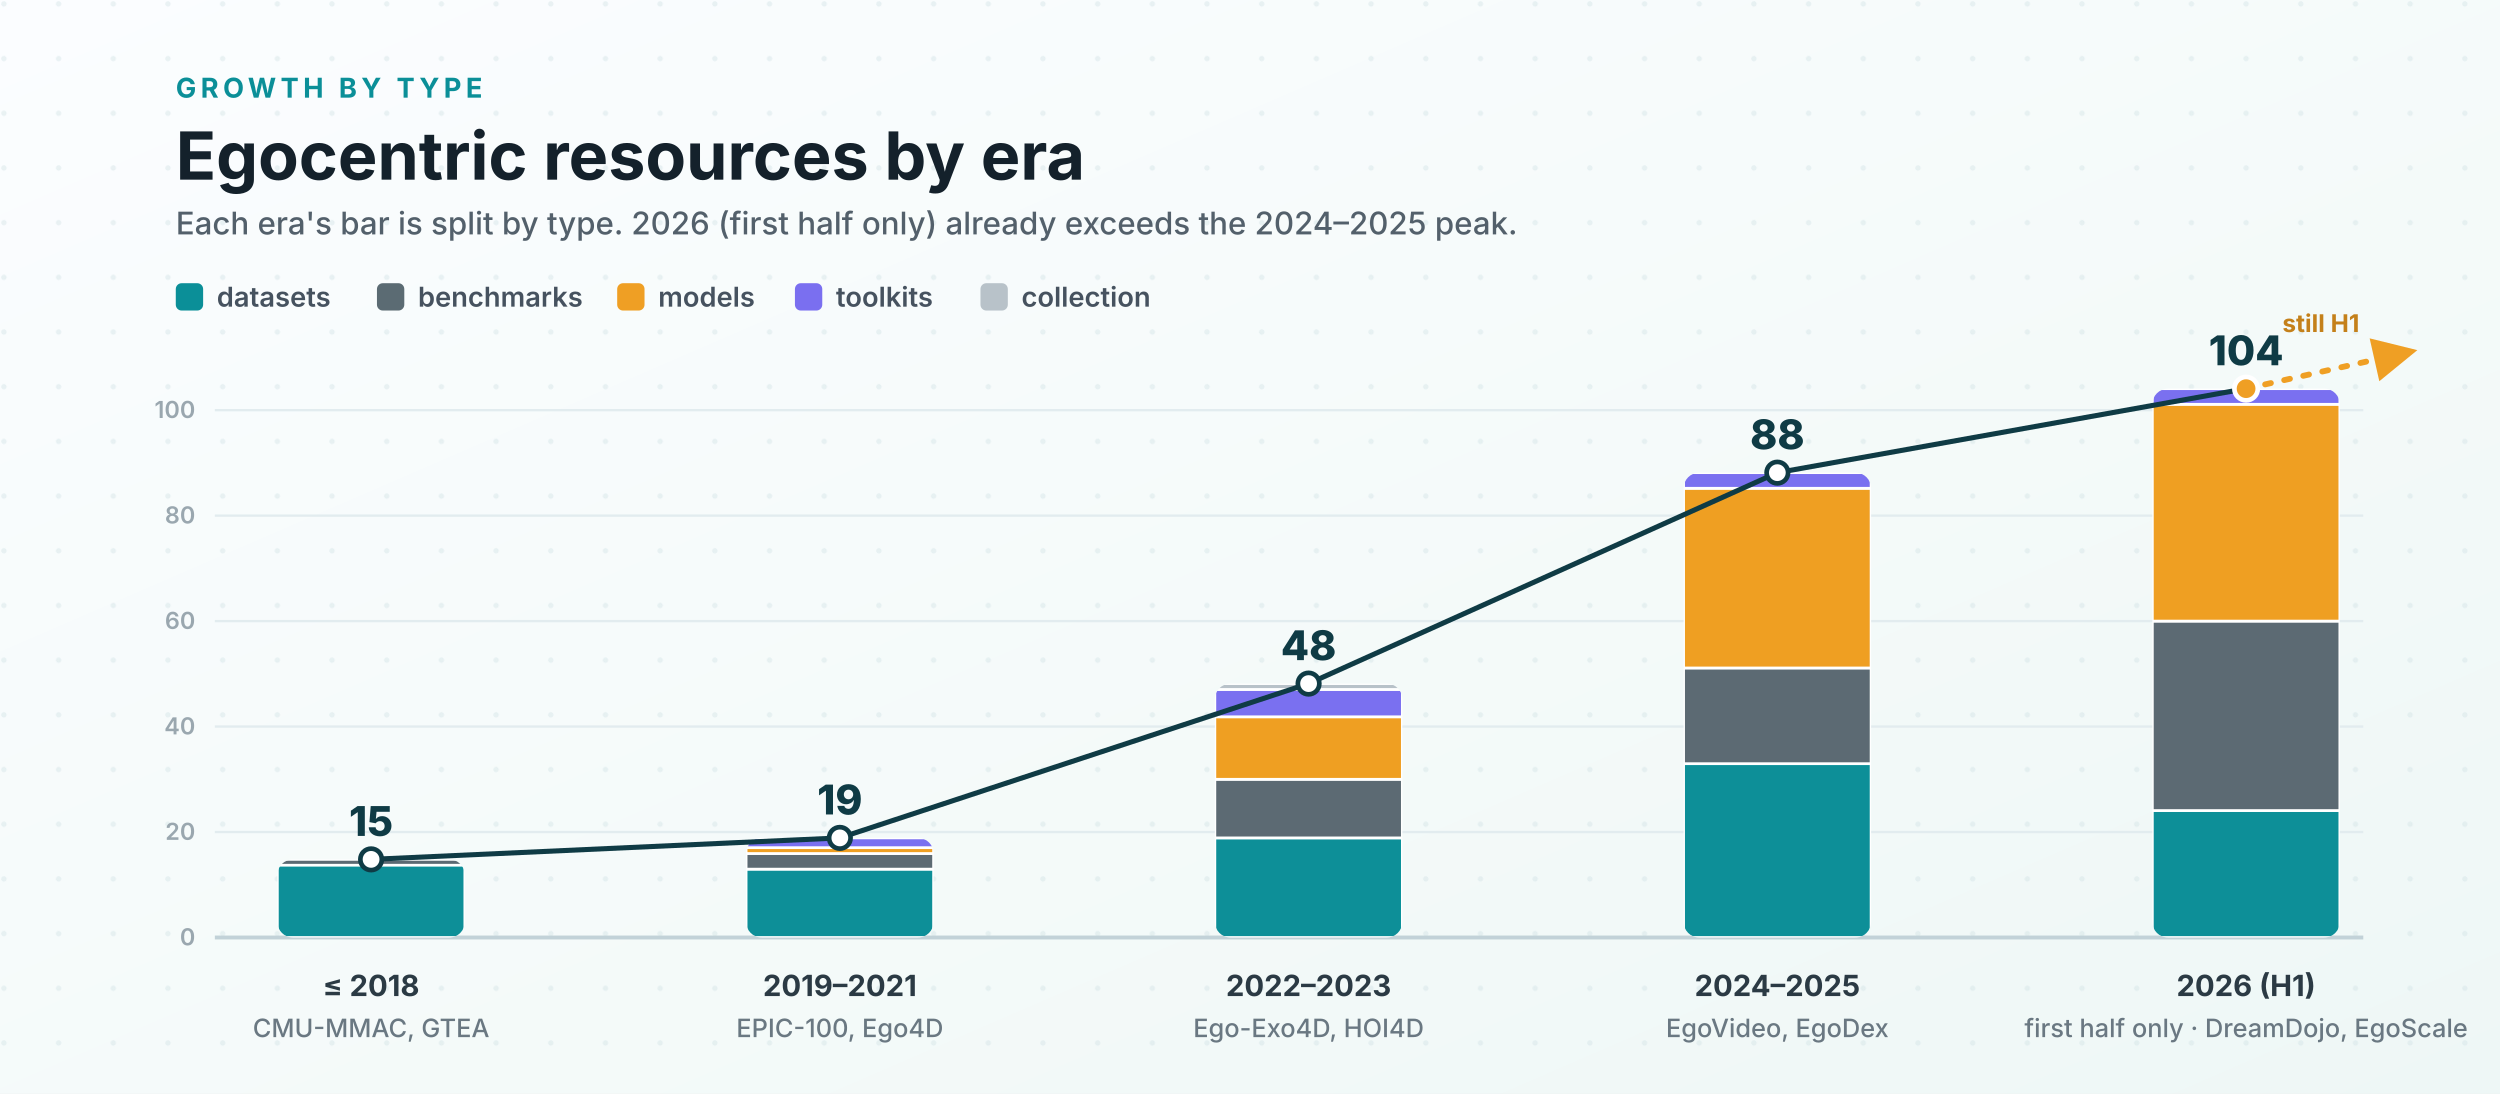
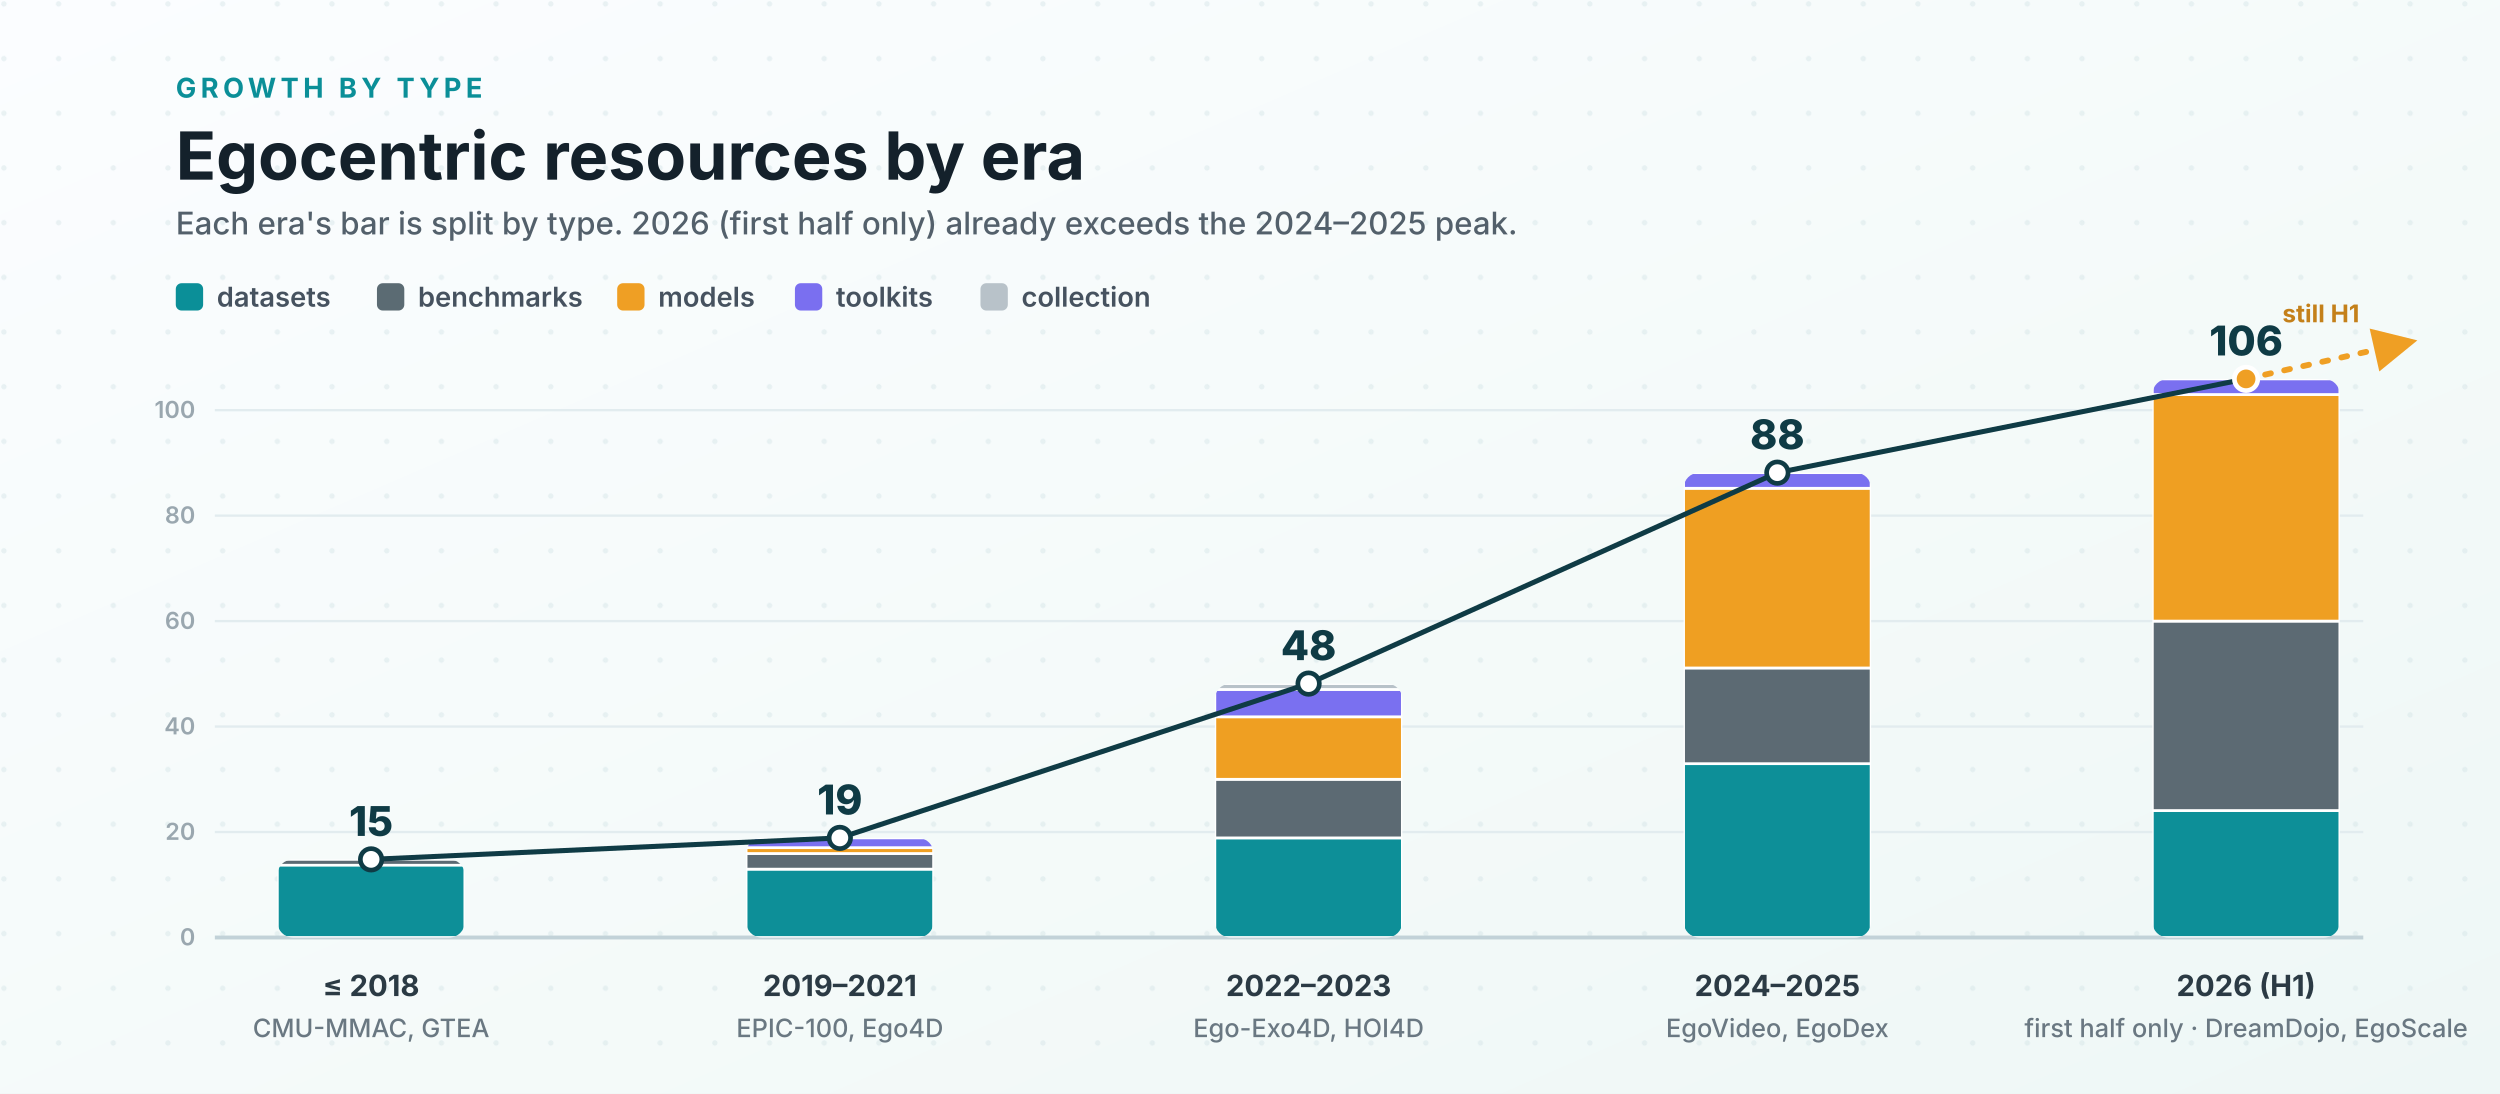
<svg xmlns="http://www.w3.org/2000/svg" viewBox="0 0 1280 560" role="img" aria-labelledby="title desc">
  <defs>
    <linearGradient id="bg" x1="0" x2="1" y1="0" y2="1">
      <stop offset="0" stop-color="#fbfdff" />
      <stop offset="0.6" stop-color="#f4faf9" />
      <stop offset="1" stop-color="#eef7f6" />
    </linearGradient>
    <pattern id="dots" width="28" height="28" patternUnits="userSpaceOnUse">
      <circle cx="2" cy="2" r="1.4" fill="#cfe0e4" opacity="0.4" />
    </pattern>
    <filter id="shadow" x="-14%" y="-14%" width="128%" height="140%">
      <feDropShadow dx="0" dy="6" stdDeviation="7" flood-color="#0f2a33" flood-opacity="0.12" />
    </filter>
    <marker id="up" viewBox="0 0 10 10" refX="6.5" refY="5" markerWidth="7.5" markerHeight="7.5" orient="auto-start-reverse">
      <path d="M0 0 L10 5 L0 10 z" fill="#ef9f24" />
    </marker>
    <clipPath id="c1">
      <rect x="142" y="440" width="96" height="40" rx="8" />
    </clipPath>
    <clipPath id="c2">
      <rect x="382" y="429" width="96" height="51" rx="8" />
    </clipPath>
    <clipPath id="c3">
      <rect x="622" y="350" width="96" height="130" rx="8" />
    </clipPath>
    <clipPath id="c4">
      <rect x="862" y="242" width="96" height="238" rx="8" />
    </clipPath>
    <clipPath id="c5">
-       <rect x="1102" y="199" width="96" height="281" rx="8" />
+       <rect x="1102" y="194" width="96" height="286" rx="8" />
    </clipPath>
    <style>
      .ink { fill: #14212b; }
      .kicker { font: 700 14px system-ui, -apple-system, "Segoe UI", sans-serif; fill: #0b8f98; letter-spacing: .16em; }
      .title { font: 700 34px system-ui, -apple-system, "Segoe UI", sans-serif; }
      .subtitle { font: 500 16px system-ui, -apple-system, "Segoe UI", sans-serif; fill: #53606b; }
      .count { font: 800 21px system-ui, -apple-system, "Segoe UI", sans-serif; fill: #0f3b45; }
      .era { font: 700 15px system-ui, -apple-system, "Segoe UI", sans-serif; fill: #2b3a44; }
      .anchor { font: 500 13px system-ui, -apple-system, "Segoe UI", sans-serif; fill: #6a7882; }
      .grid { stroke: #e2ecef; stroke-width: 1.2; }
      .gridlabel { font: 600 12px system-ui, -apple-system, "Segoe UI", sans-serif; fill: #9aa7af; }
      .axis { stroke: #c2d2d8; stroke-width: 2; }
      .trend { stroke: #0f3b45; stroke-width: 2.6; fill: none; stroke-linejoin: round; stroke-linecap: round; }
      .proj { stroke: #ef9f24; stroke-width: 3; fill: none; stroke-dasharray: 3 7; stroke-linecap: round; }
      .note { font: 700 12.5px system-ui, -apple-system, "Segoe UI", sans-serif; fill: #c4801a; }
      .seg { stroke: #ffffff; stroke-width: 1.4; }
      .lg { font: 600 14px system-ui, -apple-system, "Segoe UI", sans-serif; fill: #46525f; }
    </style>
  </defs>
  <rect width="1280" height="560" fill="url(#bg)" />
  <rect width="1280" height="560" fill="url(#dots)" />
  <text class="kicker" x="90" y="50">GROWTH BY TYPE</text>
  <text class="title ink" x="90" y="92">Egocentric resources by era</text>
  <text class="subtitle" x="90" y="120">Each era's bar is split by type. 2026 (first half only) already exceeds the 2024–2025 peak.</text>
  <g>
    <rect x="90" y="145" width="14" height="14" rx="3" fill="#0b8f98" />
    <text class="lg" x="111" y="157">datasets</text>
    <rect x="193" y="145" width="14" height="14" rx="3" fill="#5b6b73" />
    <text class="lg" x="214" y="157">benchmarks</text>
    <rect x="316" y="145" width="14" height="14" rx="3" fill="#ef9f24" />
    <text class="lg" x="337" y="157">models</text>
    <rect x="407" y="145" width="14" height="14" rx="3" fill="#7a6ff0" />
    <text class="lg" x="428" y="157">toolkits</text>
    <rect x="502" y="145" width="14" height="14" rx="3" fill="#b8c2c9" />
    <text class="lg" x="523" y="157">collection</text>
  </g>
  <line class="grid" x1="110" y1="426" x2="1210" y2="426" />
  <line class="grid" x1="110" y1="372" x2="1210" y2="372" />
  <line class="grid" x1="110" y1="318" x2="1210" y2="318" />
  <line class="grid" x1="110" y1="264" x2="1210" y2="264" />
  <line class="grid" x1="110" y1="210" x2="1210" y2="210" />
  <text class="gridlabel" x="100" y="484" text-anchor="end">0</text>
  <text class="gridlabel" x="100" y="430" text-anchor="end">20</text>
  <text class="gridlabel" x="100" y="376" text-anchor="end">40</text>
  <text class="gridlabel" x="100" y="322" text-anchor="end">60</text>
  <text class="gridlabel" x="100" y="268" text-anchor="end">80</text>
  <text class="gridlabel" x="100" y="214" text-anchor="end">100</text>
  <line class="axis" x1="110" y1="480" x2="1210" y2="480" />
  <g clip-path="url(#c1)" filter="url(#shadow)">
    <rect class="seg" x="142" y="442" width="96" height="38" fill="#0b8f98" />
    <rect class="seg" x="142" y="440" width="96" height="3" fill="#5b6b73" />
  </g>
  <g clip-path="url(#c2)" filter="url(#shadow)">
    <rect class="seg" x="382" y="445" width="96" height="35" fill="#0b8f98" />
    <rect class="seg" x="382" y="437" width="96" height="8" fill="#5b6b73" />
    <rect class="seg" x="382" y="434" width="96" height="3" fill="#ef9f24" />
    <rect class="seg" x="382" y="429" width="96" height="5" fill="#7a6ff0" />
  </g>
  <g clip-path="url(#c3)" filter="url(#shadow)">
    <rect class="seg" x="622" y="429" width="96" height="51" fill="#0b8f98" />
    <rect class="seg" x="622" y="399" width="96" height="30" fill="#5b6b73" />
    <rect class="seg" x="622" y="367" width="96" height="32" fill="#ef9f24" />
    <rect class="seg" x="622" y="353" width="96" height="14" fill="#7a6ff0" />
    <rect class="seg" x="622" y="350" width="96" height="3" fill="#b8c2c9" />
  </g>
  <g clip-path="url(#c4)" filter="url(#shadow)">
    <rect class="seg" x="862" y="391" width="96" height="89" fill="#0b8f98" />
    <rect class="seg" x="862" y="342" width="96" height="49" fill="#5b6b73" />
    <rect class="seg" x="862" y="250" width="96" height="92" fill="#ef9f24" />
    <rect class="seg" x="862" y="242" width="96" height="8" fill="#7a6ff0" />
  </g>
  <g clip-path="url(#c5)" filter="url(#shadow)">
    <rect class="seg" x="1102" y="415" width="96" height="65" fill="#0b8f98" />
    <rect class="seg" x="1102" y="318" width="96" height="97" fill="#5b6b73" />
-     <rect class="seg" x="1102" y="207" width="96" height="111" fill="#ef9f24" />
-     <rect class="seg" x="1102" y="199" width="96" height="8" fill="#7a6ff0" />
+     <rect class="seg" x="1102" y="202" width="96" height="116" fill="#ef9f24" />
+     <rect class="seg" x="1102" y="194" width="96" height="8" fill="#7a6ff0" />
  </g>
-   <polyline class="trend" points="190,440 430,429 670,350 910,242 1150,199" />
-   <path class="proj" d="M1150 199 L1230 181" marker-end="url(#up)" />
-   <text class="note" x="1208" y="170" text-anchor="end">still H1</text>
+   <polyline class="trend" points="190,440 430,429 670,350 910,242 1150,194" />
+   <path class="proj" d="M1150 194 L1230 176" marker-end="url(#up)" />
+   <text class="note" x="1208" y="165" text-anchor="end">still H1</text>
  <g>
    <circle cx="190" cy="440" r="5.5" fill="#ffffff" stroke="#0f3b45" stroke-width="2.4" />
    <circle cx="430" cy="429" r="5.5" fill="#ffffff" stroke="#0f3b45" stroke-width="2.4" />
    <circle cx="670" cy="350" r="5.5" fill="#ffffff" stroke="#0f3b45" stroke-width="2.4" />
    <circle cx="910" cy="242" r="5.5" fill="#ffffff" stroke="#0f3b45" stroke-width="2.4" />
-     <circle cx="1150" cy="199" r="6" fill="#ef9f24" stroke="#ffffff" stroke-width="2.4" />
+     <circle cx="1150" cy="194" r="6" fill="#ef9f24" stroke="#ffffff" stroke-width="2.4" />
  </g>
  <text class="count" x="190" y="428" text-anchor="middle">15</text>
  <text class="count" x="430" y="417" text-anchor="middle">19</text>
  <text class="count" x="670" y="338" text-anchor="middle">48</text>
  <text class="count" x="910" y="230" text-anchor="middle">88</text>
-   <text class="count" x="1150" y="187" text-anchor="middle">104</text>
+   <text class="count" x="1150" y="182" text-anchor="middle">106</text>
  <text class="era" x="190" y="510" text-anchor="middle">≤ 2018</text>
  <text class="anchor" x="190" y="531" text-anchor="middle">CMU-MMAC, GTEA</text>
  <text class="era" x="430" y="510" text-anchor="middle">2019–2021</text>
  <text class="anchor" x="430" y="531" text-anchor="middle">EPIC-100, Ego4D</text>
  <text class="era" x="670" y="510" text-anchor="middle">2022–2023</text>
  <text class="anchor" x="670" y="531" text-anchor="middle">Ego-Exo4D, HOI4D</text>
  <text class="era" x="910" y="510" text-anchor="middle">2024–2025</text>
  <text class="anchor" x="910" y="531" text-anchor="middle">EgoVideo, EgoDex</text>
  <text class="era" x="1150" y="510" text-anchor="middle">2026 (H1)</text>
  <text class="anchor" x="1150" y="531" text-anchor="middle">first half only · DreamDojo, EgoScale</text>
</svg>
